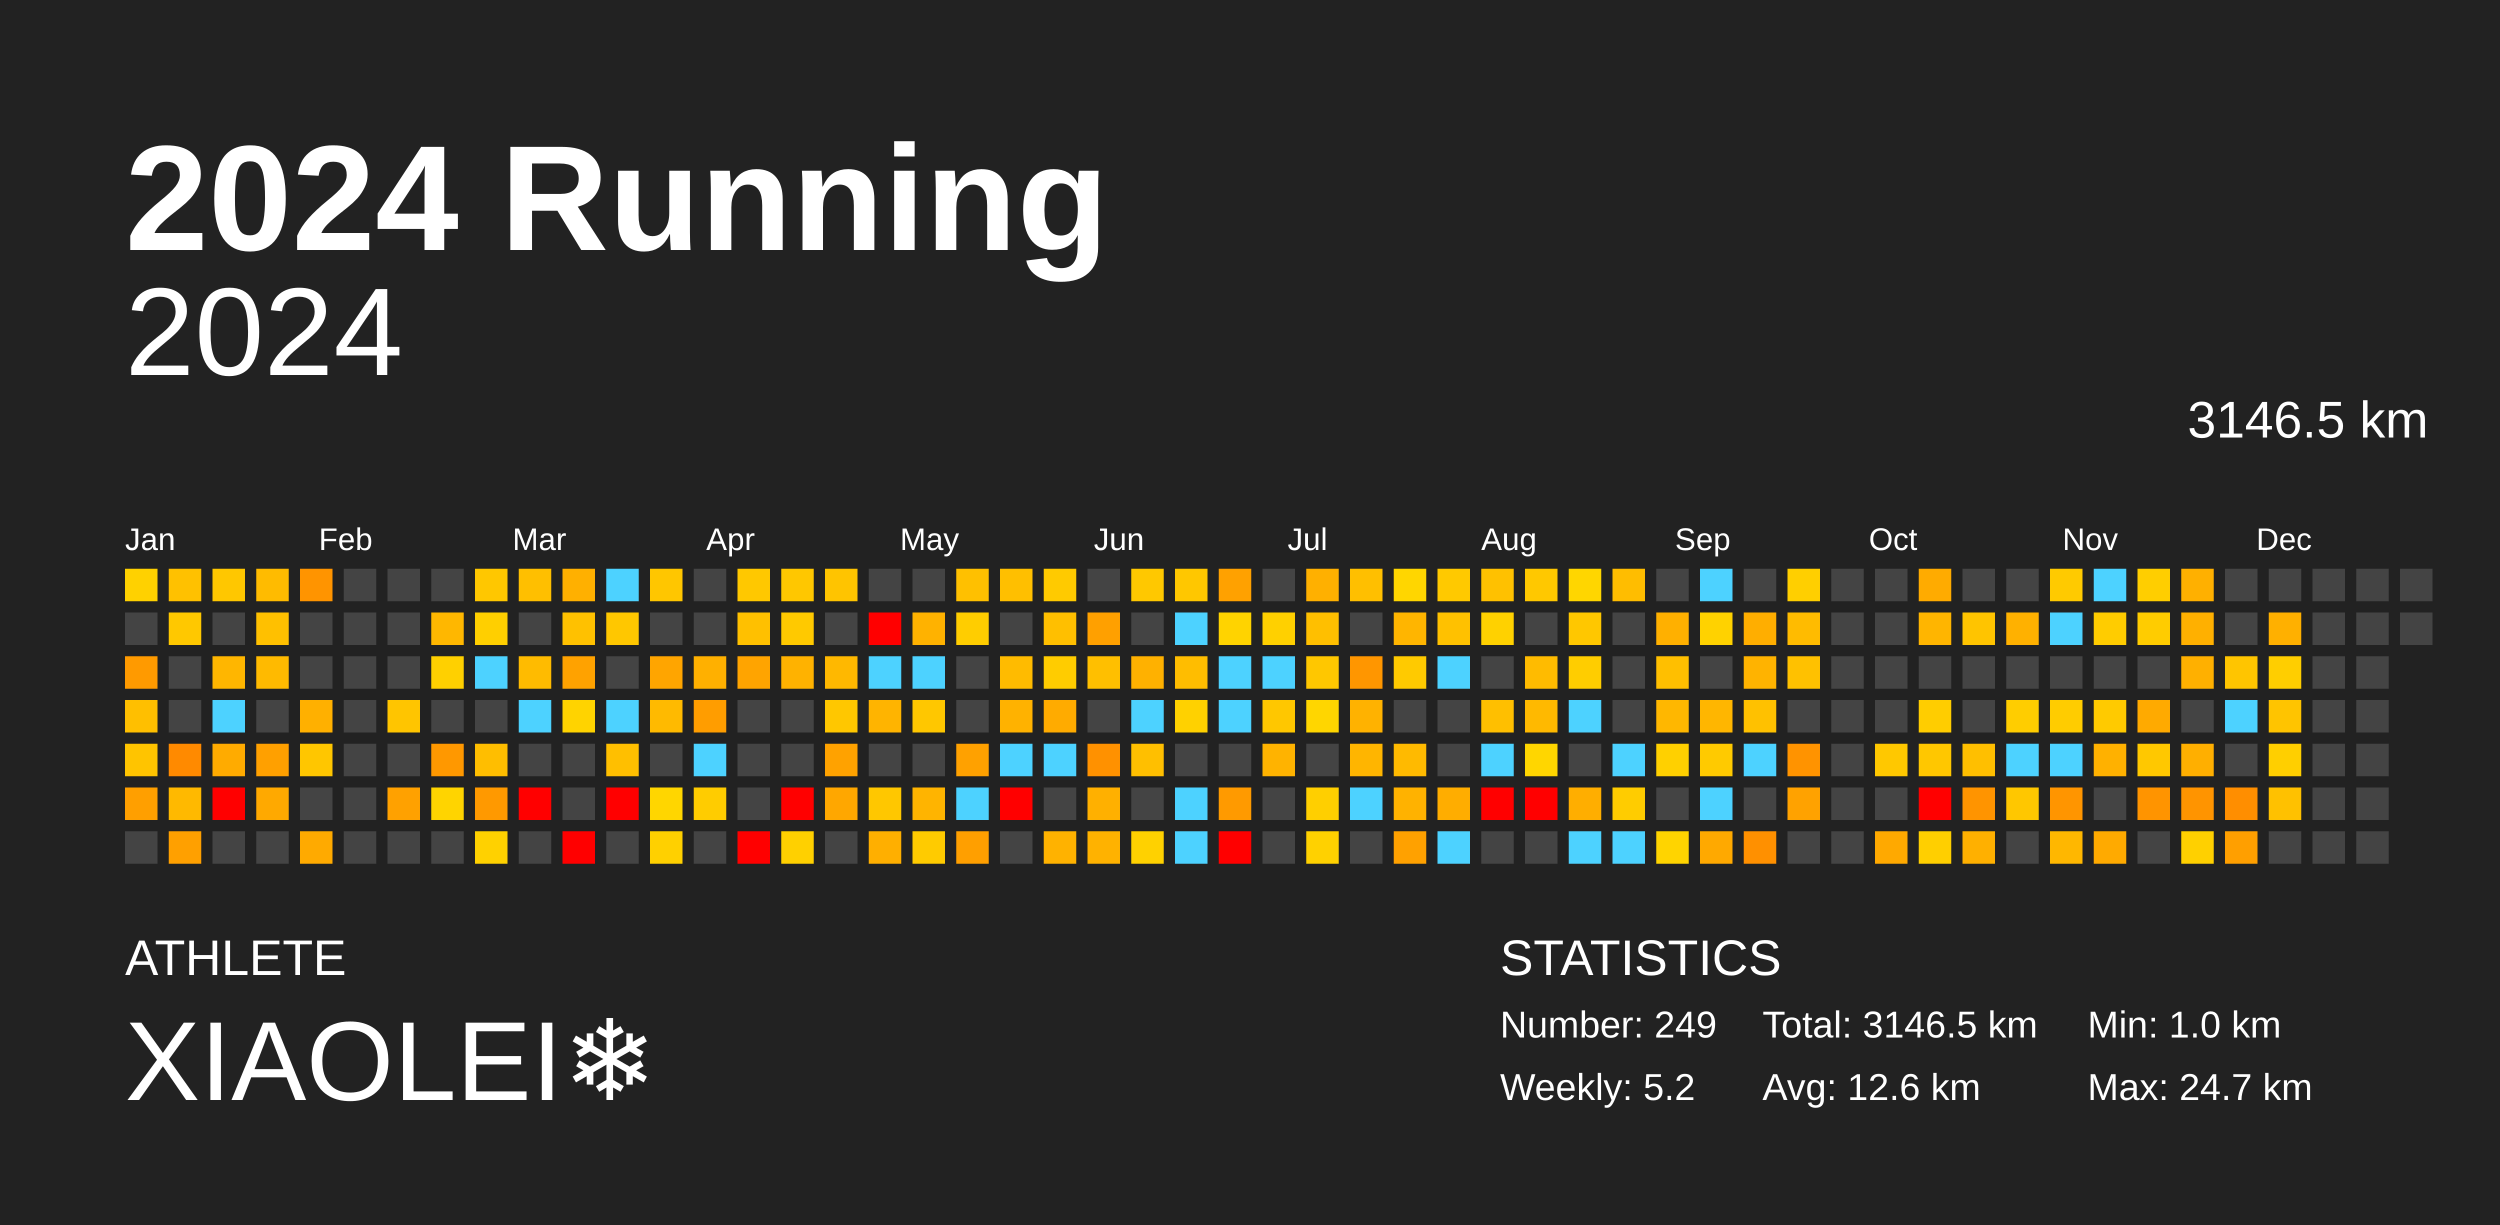
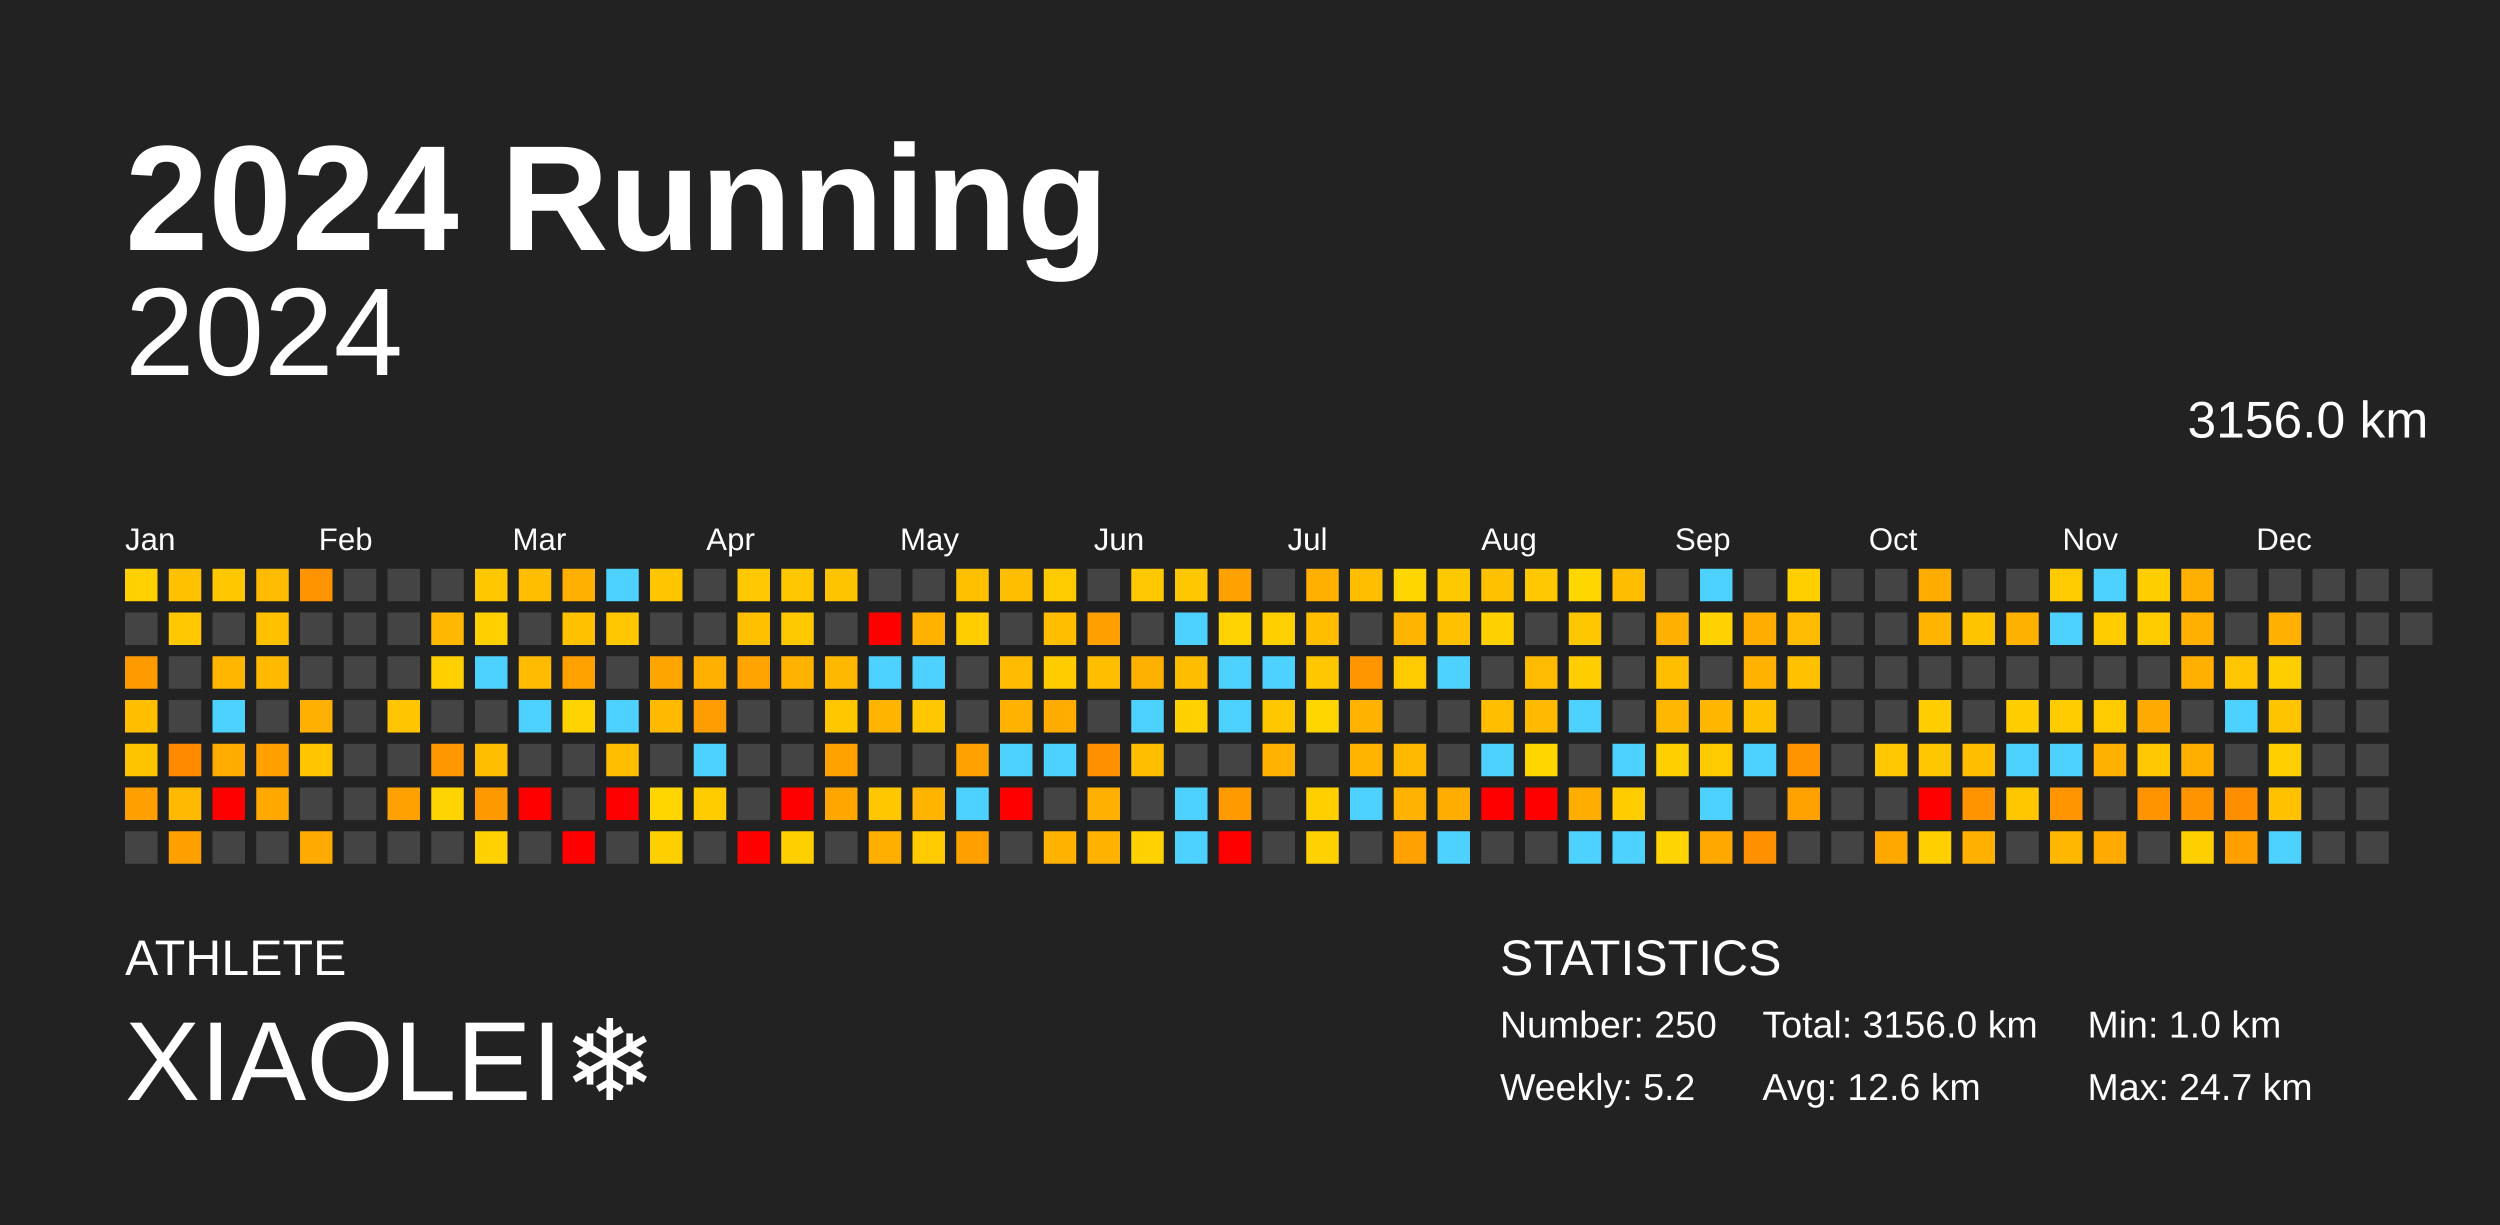
<svg xmlns="http://www.w3.org/2000/svg" baseProfile="full" height="98mm" version="1.1" viewBox="0,0,200,98" width="200mm">
  <defs />
  <rect fill="#222222" height="98" width="200" x="0" y="0" />
  <text fill="#FFFFFF" style="font-size:12px; font-family:Arial; font-weight:bold;" x="10" y="20">2024 Running</text>
  <text fill="#FFFFFF" style="font-size:4px; font-family:Arial" x="10" y="78">ATHLETE</text>
  <text fill="#FFFFFF" style="font-size:9px; font-family:Arial" x="10" y="88">XIAOLEI❄️</text>
  <text fill="#FFFFFF" style="font-size:4px; font-family:Arial" x="120" y="78">STATISTICS</text>
-   <text fill="#FFFFFF" style="font-size:3px; font-family:Arial" x="120" y="83">Number: 249</text>
+   <text fill="#FFFFFF" style="font-size:3px; font-family:Arial" x="120" y="83">Number: 250</text>
  <text fill="#FFFFFF" style="font-size:3px; font-family:Arial" x="120" y="88">Weekly: 5.2</text>
-   <text fill="#FFFFFF" style="font-size:3px; font-family:Arial" x="141" y="83">Total: 3146.5 km</text>
+   <text fill="#FFFFFF" style="font-size:3px; font-family:Arial" x="141" y="83">Total: 3156.0 km</text>
  <text fill="#FFFFFF" style="font-size:3px; font-family:Arial" x="141" y="88">Avg: 12.6 km</text>
  <text fill="#FFFFFF" style="font-size:3px; font-family:Arial" x="167" y="83">Min: 1.0 km</text>
  <text fill="#FFFFFF" style="font-size:3px; font-family:Arial" x="167" y="88">Max: 24.7 km</text>
  <text alignment-baseline="hanging" fill="#FFFFFF" style="font-size:10.0px; font-family:Arial;" x="10" y="30">2024</text>
-   <text alignment-baseline="hanging" fill="#FFFFFF" style="font-size:4.125px; font-family:Arial;" x="175" y="35">3146.5 km</text>
+   <text alignment-baseline="hanging" fill="#FFFFFF" style="font-size:4.125px; font-family:Arial;" x="175" y="35">3156.0 km</text>
  <text fill="#FFFFFF" style="font-size:2.5px; font-family:Arial" x="10.0" y="44">Jan</text>
  <text fill="#FFFFFF" style="font-size:2.5px; font-family:Arial" x="25.5" y="44">Feb</text>
  <text fill="#FFFFFF" style="font-size:2.5px; font-family:Arial" x="41.0" y="44">Mar</text>
  <text fill="#FFFFFF" style="font-size:2.5px; font-family:Arial" x="56.5" y="44">Apr</text>
  <text fill="#FFFFFF" style="font-size:2.5px; font-family:Arial" x="72.0" y="44">May</text>
  <text fill="#FFFFFF" style="font-size:2.5px; font-family:Arial" x="87.5" y="44">Jun</text>
  <text fill="#FFFFFF" style="font-size:2.5px; font-family:Arial" x="103.0" y="44">Jul</text>
  <text fill="#FFFFFF" style="font-size:2.5px; font-family:Arial" x="118.5" y="44">Aug</text>
  <text fill="#FFFFFF" style="font-size:2.5px; font-family:Arial" x="134.0" y="44">Sep</text>
  <text fill="#FFFFFF" style="font-size:2.5px; font-family:Arial" x="149.5" y="44">Oct</text>
  <text fill="#FFFFFF" style="font-size:2.5px; font-family:Arial" x="165.0" y="44">Nov</text>
  <text fill="#FFFFFF" style="font-size:2.5px; font-family:Arial" x="180.5" y="44">Dec</text>
  <rect fill="#ffd100" height="2.6" width="2.6" x="10.0" y="45.5" />
  <rect fill="#444444" height="2.6" width="2.6" x="10.0" y="49.0" />
  <rect fill="#ff9a00" height="2.6" width="2.6" x="10.0" y="52.5" />
  <rect fill="#ffbf00" height="2.6" width="2.6" x="10.0" y="56.0" />
  <rect fill="#ffc400" height="2.6" width="2.6" x="10.0" y="59.5" />
  <rect fill="#ff9f00" height="2.6" width="2.6" x="10.0" y="63.0" />
  <rect fill="#444444" height="2.6" width="2.6" x="10.0" y="66.5" />
  <rect fill="#ffc100" height="2.6" width="2.6" x="13.5" y="45.5" />
  <rect fill="#ffc800" height="2.6" width="2.6" x="13.5" y="49.0" />
  <rect fill="#444444" height="2.6" width="2.6" x="13.5" y="52.5" />
  <rect fill="#444444" height="2.6" width="2.6" x="13.5" y="56.0" />
  <rect fill="#ff8a00" height="2.6" width="2.6" x="13.5" y="59.5" />
  <rect fill="#ffb900" height="2.6" width="2.6" x="13.5" y="63.0" />
  <rect fill="#ffa000" height="2.6" width="2.6" x="13.5" y="66.5" />
  <rect fill="#ffc700" height="2.6" width="2.6" x="17.0" y="45.5" />
  <rect fill="#444444" height="2.6" width="2.6" x="17.0" y="49.0" />
  <rect fill="#ffb600" height="2.6" width="2.6" x="17.0" y="52.5" />
  <rect fill="#4dd2ff" height="2.6" width="2.6" x="17.0" y="56.0" />
  <rect fill="#ffab00" height="2.6" width="2.6" x="17.0" y="59.5" />
  <rect fill="red" height="2.6" width="2.6" x="17.0" y="63.0" />
  <rect fill="#444444" height="2.6" width="2.6" x="17.0" y="66.5" />
  <rect fill="#ffbb00" height="2.6" width="2.6" x="20.5" y="45.5" />
  <rect fill="#ffc000" height="2.6" width="2.6" x="20.5" y="49.0" />
  <rect fill="#ffba00" height="2.6" width="2.6" x="20.5" y="52.5" />
  <rect fill="#444444" height="2.6" width="2.6" x="20.5" y="56.0" />
  <rect fill="#ffa000" height="2.6" width="2.6" x="20.5" y="59.5" />
  <rect fill="#ffa900" height="2.6" width="2.6" x="20.5" y="63.0" />
  <rect fill="#444444" height="2.6" width="2.6" x="20.5" y="66.5" />
  <rect fill="#ff9400" height="2.6" width="2.6" x="24.0" y="45.5" />
  <rect fill="#444444" height="2.6" width="2.6" x="24.0" y="49.0" />
  <rect fill="#444444" height="2.6" width="2.6" x="24.0" y="52.5" />
  <rect fill="#ffb000" height="2.6" width="2.6" x="24.0" y="56.0" />
  <rect fill="#ffc600" height="2.6" width="2.6" x="24.0" y="59.5" />
  <rect fill="#444444" height="2.6" width="2.6" x="24.0" y="63.0" />
  <rect fill="#ffaa00" height="2.6" width="2.6" x="24.0" y="66.5" />
  <rect fill="#444444" height="2.6" width="2.6" x="27.5" y="45.5" />
  <rect fill="#444444" height="2.6" width="2.6" x="27.5" y="49.0" />
  <rect fill="#444444" height="2.6" width="2.6" x="27.5" y="52.5" />
  <rect fill="#444444" height="2.6" width="2.6" x="27.5" y="56.0" />
  <rect fill="#444444" height="2.6" width="2.6" x="27.5" y="59.5" />
  <rect fill="#444444" height="2.6" width="2.6" x="27.5" y="63.0" />
  <rect fill="#444444" height="2.6" width="2.6" x="27.5" y="66.5" />
  <rect fill="#444444" height="2.6" width="2.6" x="31.0" y="45.5" />
  <rect fill="#444444" height="2.6" width="2.6" x="31.0" y="49.0" />
  <rect fill="#444444" height="2.6" width="2.6" x="31.0" y="52.5" />
  <rect fill="#ffc500" height="2.6" width="2.6" x="31.0" y="56.0" />
  <rect fill="#444444" height="2.6" width="2.6" x="31.0" y="59.5" />
  <rect fill="#ffa100" height="2.6" width="2.6" x="31.0" y="63.0" />
  <rect fill="#444444" height="2.6" width="2.6" x="31.0" y="66.5" />
  <rect fill="#444444" height="2.6" width="2.6" x="34.5" y="45.5" />
  <rect fill="#ffb700" height="2.6" width="2.6" x="34.5" y="49.0" />
  <rect fill="#ffd000" height="2.6" width="2.6" x="34.5" y="52.5" />
  <rect fill="#444444" height="2.6" width="2.6" x="34.5" y="56.0" />
  <rect fill="#ff9800" height="2.6" width="2.6" x="34.5" y="59.5" />
  <rect fill="#ffd400" height="2.6" width="2.6" x="34.5" y="63.0" />
  <rect fill="#444444" height="2.6" width="2.6" x="34.5" y="66.5" />
  <rect fill="#ffc700" height="2.6" width="2.6" x="38.0" y="45.5" />
  <rect fill="#ffcf00" height="2.6" width="2.6" x="38.0" y="49.0" />
  <rect fill="#4dd2ff" height="2.6" width="2.6" x="38.0" y="52.5" />
  <rect fill="#444444" height="2.6" width="2.6" x="38.0" y="56.0" />
  <rect fill="#ffbe00" height="2.6" width="2.6" x="38.0" y="59.5" />
  <rect fill="#ff9900" height="2.6" width="2.6" x="38.0" y="63.0" />
  <rect fill="#ffd100" height="2.6" width="2.6" x="38.0" y="66.5" />
  <rect fill="#ffbf00" height="2.6" width="2.6" x="41.5" y="45.5" />
  <rect fill="#444444" height="2.6" width="2.6" x="41.5" y="49.0" />
  <rect fill="#ffbb00" height="2.6" width="2.6" x="41.5" y="52.5" />
  <rect fill="#4dd2ff" height="2.6" width="2.6" x="41.5" y="56.0" />
  <rect fill="#444444" height="2.6" width="2.6" x="41.5" y="59.5" />
  <rect fill="red" height="2.6" width="2.6" x="41.5" y="63.0" />
  <rect fill="#444444" height="2.6" width="2.6" x="41.5" y="66.5" />
  <rect fill="#ffb000" height="2.6" width="2.6" x="45.0" y="45.5" />
  <rect fill="#ffc100" height="2.6" width="2.6" x="45.0" y="49.0" />
  <rect fill="#ffa200" height="2.6" width="2.6" x="45.0" y="52.5" />
  <rect fill="#ffd300" height="2.6" width="2.6" x="45.0" y="56.0" />
  <rect fill="#444444" height="2.6" width="2.6" x="45.0" y="59.5" />
  <rect fill="#444444" height="2.6" width="2.6" x="45.0" y="63.0" />
  <rect fill="red" height="2.6" width="2.6" x="45.0" y="66.5" />
  <rect fill="#4dd2ff" height="2.6" width="2.6" x="48.5" y="45.5" />
  <rect fill="#ffc700" height="2.6" width="2.6" x="48.5" y="49.0" />
  <rect fill="#444444" height="2.6" width="2.6" x="48.5" y="52.5" />
  <rect fill="#4dd2ff" height="2.6" width="2.6" x="48.5" y="56.0" />
  <rect fill="#ffbf00" height="2.6" width="2.6" x="48.5" y="59.5" />
  <rect fill="red" height="2.6" width="2.6" x="48.5" y="63.0" />
  <rect fill="#444444" height="2.6" width="2.6" x="48.5" y="66.5" />
  <rect fill="#ffc600" height="2.6" width="2.6" x="52.0" y="45.5" />
  <rect fill="#444444" height="2.6" width="2.6" x="52.0" y="49.0" />
  <rect fill="#ffa500" height="2.6" width="2.6" x="52.0" y="52.5" />
  <rect fill="#ffba00" height="2.6" width="2.6" x="52.0" y="56.0" />
  <rect fill="#444444" height="2.6" width="2.6" x="52.0" y="59.5" />
  <rect fill="#ffd600" height="2.6" width="2.6" x="52.0" y="63.0" />
  <rect fill="#ffd000" height="2.6" width="2.6" x="52.0" y="66.5" />
  <rect fill="#444444" height="2.6" width="2.6" x="55.5" y="45.5" />
  <rect fill="#444444" height="2.6" width="2.6" x="55.5" y="49.0" />
  <rect fill="#ffb000" height="2.6" width="2.6" x="55.5" y="52.5" />
  <rect fill="#ff9d00" height="2.6" width="2.6" x="55.5" y="56.0" />
  <rect fill="#4dd2ff" height="2.6" width="2.6" x="55.5" y="59.5" />
  <rect fill="#ffcc00" height="2.6" width="2.6" x="55.5" y="63.0" />
  <rect fill="#444444" height="2.6" width="2.6" x="55.5" y="66.5" />
  <rect fill="#ffc800" height="2.6" width="2.6" x="59.0" y="45.5" />
  <rect fill="#ffc000" height="2.6" width="2.6" x="59.0" y="49.0" />
  <rect fill="#ffa400" height="2.6" width="2.6" x="59.0" y="52.5" />
  <rect fill="#444444" height="2.6" width="2.6" x="59.0" y="56.0" />
  <rect fill="#444444" height="2.6" width="2.6" x="59.0" y="59.5" />
  <rect fill="#444444" height="2.6" width="2.6" x="59.0" y="63.0" />
  <rect fill="red" height="2.6" width="2.6" x="59.0" y="66.5" />
  <rect fill="#ffc700" height="2.6" width="2.6" x="62.5" y="45.5" />
  <rect fill="#ffc900" height="2.6" width="2.6" x="62.5" y="49.0" />
  <rect fill="#ffb200" height="2.6" width="2.6" x="62.5" y="52.5" />
  <rect fill="#444444" height="2.6" width="2.6" x="62.5" y="56.0" />
  <rect fill="#444444" height="2.6" width="2.6" x="62.5" y="59.5" />
  <rect fill="red" height="2.6" width="2.6" x="62.5" y="63.0" />
  <rect fill="#ffd000" height="2.6" width="2.6" x="62.5" y="66.5" />
  <rect fill="#ffc400" height="2.6" width="2.6" x="66.0" y="45.5" />
  <rect fill="#444444" height="2.6" width="2.6" x="66.0" y="49.0" />
  <rect fill="#ffb800" height="2.6" width="2.6" x="66.0" y="52.5" />
  <rect fill="#ffc700" height="2.6" width="2.6" x="66.0" y="56.0" />
  <rect fill="#ffa200" height="2.6" width="2.6" x="66.0" y="59.5" />
  <rect fill="#ffa700" height="2.6" width="2.6" x="66.0" y="63.0" />
  <rect fill="#444444" height="2.6" width="2.6" x="66.0" y="66.5" />
  <rect fill="#444444" height="2.6" width="2.6" x="69.5" y="45.5" />
  <rect fill="red" height="2.6" width="2.6" x="69.5" y="49.0" />
  <rect fill="#4dd2ff" height="2.6" width="2.6" x="69.5" y="52.5" />
  <rect fill="#ffb400" height="2.6" width="2.6" x="69.5" y="56.0" />
  <rect fill="#444444" height="2.6" width="2.6" x="69.5" y="59.5" />
  <rect fill="#ffc700" height="2.6" width="2.6" x="69.5" y="63.0" />
  <rect fill="#ffaf00" height="2.6" width="2.6" x="69.5" y="66.5" />
  <rect fill="#444444" height="2.6" width="2.6" x="73.0" y="45.5" />
  <rect fill="#ffb200" height="2.6" width="2.6" x="73.0" y="49.0" />
  <rect fill="#4dd2ff" height="2.6" width="2.6" x="73.0" y="52.5" />
  <rect fill="#ffc700" height="2.6" width="2.6" x="73.0" y="56.0" />
  <rect fill="#444444" height="2.6" width="2.6" x="73.0" y="59.5" />
  <rect fill="#ffb400" height="2.6" width="2.6" x="73.0" y="63.0" />
  <rect fill="#ffcb00" height="2.6" width="2.6" x="73.0" y="66.5" />
  <rect fill="#ffc000" height="2.6" width="2.6" x="76.5" y="45.5" />
  <rect fill="#ffcd00" height="2.6" width="2.6" x="76.5" y="49.0" />
  <rect fill="#444444" height="2.6" width="2.6" x="76.5" y="52.5" />
  <rect fill="#444444" height="2.6" width="2.6" x="76.5" y="56.0" />
  <rect fill="#ffa100" height="2.6" width="2.6" x="76.5" y="59.5" />
  <rect fill="#4dd2ff" height="2.6" width="2.6" x="76.5" y="63.0" />
  <rect fill="#ff9f00" height="2.6" width="2.6" x="76.5" y="66.5" />
  <rect fill="#ffbf00" height="2.6" width="2.6" x="80.0" y="45.5" />
  <rect fill="#444444" height="2.6" width="2.6" x="80.0" y="49.0" />
  <rect fill="#ffbb00" height="2.6" width="2.6" x="80.0" y="52.5" />
  <rect fill="#ffb200" height="2.6" width="2.6" x="80.0" y="56.0" />
  <rect fill="#4dd2ff" height="2.6" width="2.6" x="80.0" y="59.5" />
  <rect fill="red" height="2.6" width="2.6" x="80.0" y="63.0" />
  <rect fill="#444444" height="2.6" width="2.6" x="80.0" y="66.5" />
  <rect fill="#ffca00" height="2.6" width="2.6" x="83.5" y="45.5" />
  <rect fill="#ffbf00" height="2.6" width="2.6" x="83.5" y="49.0" />
  <rect fill="#ffcc00" height="2.6" width="2.6" x="83.5" y="52.5" />
  <rect fill="#ffab00" height="2.6" width="2.6" x="83.5" y="56.0" />
  <rect fill="#4dd2ff" height="2.6" width="2.6" x="83.5" y="59.5" />
  <rect fill="#444444" height="2.6" width="2.6" x="83.5" y="63.0" />
  <rect fill="#ffb200" height="2.6" width="2.6" x="83.5" y="66.5" />
  <rect fill="#444444" height="2.6" width="2.6" x="87.0" y="45.5" />
  <rect fill="#ffa000" height="2.6" width="2.6" x="87.0" y="49.0" />
  <rect fill="#ffbf00" height="2.6" width="2.6" x="87.0" y="52.5" />
  <rect fill="#444444" height="2.6" width="2.6" x="87.0" y="56.0" />
  <rect fill="#ff9100" height="2.6" width="2.6" x="87.0" y="59.5" />
  <rect fill="#ffb000" height="2.6" width="2.6" x="87.0" y="63.0" />
  <rect fill="#ffb200" height="2.6" width="2.6" x="87.0" y="66.5" />
  <rect fill="#ffc800" height="2.6" width="2.6" x="90.5" y="45.5" />
  <rect fill="#444444" height="2.6" width="2.6" x="90.5" y="49.0" />
  <rect fill="#ffb100" height="2.6" width="2.6" x="90.5" y="52.5" />
  <rect fill="#4dd2ff" height="2.6" width="2.6" x="90.5" y="56.0" />
  <rect fill="#ffbf00" height="2.6" width="2.6" x="90.5" y="59.5" />
  <rect fill="#444444" height="2.6" width="2.6" x="90.5" y="63.0" />
  <rect fill="#ffd100" height="2.6" width="2.6" x="90.5" y="66.5" />
  <rect fill="#ffc700" height="2.6" width="2.6" x="94.0" y="45.5" />
  <rect fill="#4dd2ff" height="2.6" width="2.6" x="94.0" y="49.0" />
  <rect fill="#ffbd00" height="2.6" width="2.6" x="94.0" y="52.5" />
  <rect fill="#ffd100" height="2.6" width="2.6" x="94.0" y="56.0" />
  <rect fill="#444444" height="2.6" width="2.6" x="94.0" y="59.5" />
  <rect fill="#4dd2ff" height="2.6" width="2.6" x="94.0" y="63.0" />
  <rect fill="#4dd2ff" height="2.6" width="2.6" x="94.0" y="66.5" />
  <rect fill="#ffa100" height="2.6" width="2.6" x="97.5" y="45.5" />
  <rect fill="#ffd300" height="2.6" width="2.6" x="97.5" y="49.0" />
  <rect fill="#4dd2ff" height="2.6" width="2.6" x="97.5" y="52.5" />
  <rect fill="#4dd2ff" height="2.6" width="2.6" x="97.5" y="56.0" />
  <rect fill="#444444" height="2.6" width="2.6" x="97.5" y="59.5" />
  <rect fill="#ff9a00" height="2.6" width="2.6" x="97.5" y="63.0" />
  <rect fill="red" height="2.6" width="2.6" x="97.5" y="66.5" />
  <rect fill="#444444" height="2.6" width="2.6" x="101.0" y="45.5" />
  <rect fill="#ffd000" height="2.6" width="2.6" x="101.0" y="49.0" />
  <rect fill="#4dd2ff" height="2.6" width="2.6" x="101.0" y="52.5" />
  <rect fill="#ffc700" height="2.6" width="2.6" x="101.0" y="56.0" />
  <rect fill="#ffb300" height="2.6" width="2.6" x="101.0" y="59.5" />
  <rect fill="#444444" height="2.6" width="2.6" x="101.0" y="63.0" />
  <rect fill="#444444" height="2.6" width="2.6" x="101.0" y="66.5" />
  <rect fill="#ffb000" height="2.6" width="2.6" x="104.5" y="45.5" />
  <rect fill="#ffbf00" height="2.6" width="2.6" x="104.5" y="49.0" />
  <rect fill="#ffc700" height="2.6" width="2.6" x="104.5" y="52.5" />
  <rect fill="#ffd600" height="2.6" width="2.6" x="104.5" y="56.0" />
  <rect fill="#444444" height="2.6" width="2.6" x="104.5" y="59.5" />
  <rect fill="#ffcf00" height="2.6" width="2.6" x="104.5" y="63.0" />
  <rect fill="#ffd100" height="2.6" width="2.6" x="104.5" y="66.5" />
  <rect fill="#ffbf00" height="2.6" width="2.6" x="108.0" y="45.5" />
  <rect fill="#444444" height="2.6" width="2.6" x="108.0" y="49.0" />
  <rect fill="#ff9600" height="2.6" width="2.6" x="108.0" y="52.5" />
  <rect fill="#ffb200" height="2.6" width="2.6" x="108.0" y="56.0" />
  <rect fill="#ffb500" height="2.6" width="2.6" x="108.0" y="59.5" />
  <rect fill="#4dd2ff" height="2.6" width="2.6" x="108.0" y="63.0" />
  <rect fill="#444444" height="2.6" width="2.6" x="108.0" y="66.5" />
  <rect fill="#ffd600" height="2.6" width="2.6" x="111.5" y="45.5" />
  <rect fill="#ffb500" height="2.6" width="2.6" x="111.5" y="49.0" />
  <rect fill="#ffca00" height="2.6" width="2.6" x="111.5" y="52.5" />
  <rect fill="#444444" height="2.6" width="2.6" x="111.5" y="56.0" />
  <rect fill="#ffba00" height="2.6" width="2.6" x="111.5" y="59.5" />
  <rect fill="#ffb200" height="2.6" width="2.6" x="111.5" y="63.0" />
  <rect fill="#ffa100" height="2.6" width="2.6" x="111.5" y="66.5" />
  <rect fill="#ffc900" height="2.6" width="2.6" x="115.0" y="45.5" />
  <rect fill="#ffc100" height="2.6" width="2.6" x="115.0" y="49.0" />
  <rect fill="#4dd2ff" height="2.6" width="2.6" x="115.0" y="52.5" />
  <rect fill="#444444" height="2.6" width="2.6" x="115.0" y="56.0" />
  <rect fill="#444444" height="2.6" width="2.6" x="115.0" y="59.5" />
  <rect fill="#ffad00" height="2.6" width="2.6" x="115.0" y="63.0" />
  <rect fill="#4dd2ff" height="2.6" width="2.6" x="115.0" y="66.5" />
  <rect fill="#ffc100" height="2.6" width="2.6" x="118.5" y="45.5" />
  <rect fill="#ffd100" height="2.6" width="2.6" x="118.5" y="49.0" />
  <rect fill="#444444" height="2.6" width="2.6" x="118.5" y="52.5" />
  <rect fill="#ffbf00" height="2.6" width="2.6" x="118.5" y="56.0" />
  <rect fill="#4dd2ff" height="2.6" width="2.6" x="118.5" y="59.5" />
  <rect fill="red" height="2.6" width="2.6" x="118.5" y="63.0" />
  <rect fill="#444444" height="2.6" width="2.6" x="118.5" y="66.5" />
  <rect fill="#ffc800" height="2.6" width="2.6" x="122.0" y="45.5" />
  <rect fill="#444444" height="2.6" width="2.6" x="122.0" y="49.0" />
  <rect fill="#ffbb00" height="2.6" width="2.6" x="122.0" y="52.5" />
  <rect fill="#ffb900" height="2.6" width="2.6" x="122.0" y="56.0" />
  <rect fill="#ffd600" height="2.6" width="2.6" x="122.0" y="59.5" />
  <rect fill="red" height="2.6" width="2.6" x="122.0" y="63.0" />
  <rect fill="#444444" height="2.6" width="2.6" x="122.0" y="66.5" />
  <rect fill="#ffd600" height="2.6" width="2.6" x="125.5" y="45.5" />
  <rect fill="#ffc700" height="2.6" width="2.6" x="125.5" y="49.0" />
  <rect fill="#ffcd00" height="2.6" width="2.6" x="125.5" y="52.5" />
  <rect fill="#4dd2ff" height="2.6" width="2.6" x="125.5" y="56.0" />
  <rect fill="#444444" height="2.6" width="2.6" x="125.5" y="59.5" />
  <rect fill="#ffae00" height="2.6" width="2.6" x="125.5" y="63.0" />
  <rect fill="#4dd2ff" height="2.6" width="2.6" x="125.5" y="66.5" />
  <rect fill="#ffbd00" height="2.6" width="2.6" x="129.0" y="45.5" />
  <rect fill="#444444" height="2.6" width="2.6" x="129.0" y="49.0" />
  <rect fill="#444444" height="2.6" width="2.6" x="129.0" y="52.5" />
  <rect fill="#444444" height="2.6" width="2.6" x="129.0" y="56.0" />
  <rect fill="#4dd2ff" height="2.6" width="2.6" x="129.0" y="59.5" />
  <rect fill="#ffcc00" height="2.6" width="2.6" x="129.0" y="63.0" />
  <rect fill="#4dd2ff" height="2.6" width="2.6" x="129.0" y="66.5" />
  <rect fill="#444444" height="2.6" width="2.6" x="132.5" y="45.5" />
  <rect fill="#ffb000" height="2.6" width="2.6" x="132.5" y="49.0" />
  <rect fill="#ffbf00" height="2.6" width="2.6" x="132.5" y="52.5" />
  <rect fill="#ffb700" height="2.6" width="2.6" x="132.5" y="56.0" />
  <rect fill="#ffd000" height="2.6" width="2.6" x="132.5" y="59.5" />
  <rect fill="#444444" height="2.6" width="2.6" x="132.5" y="63.0" />
  <rect fill="#ffd400" height="2.6" width="2.6" x="132.5" y="66.5" />
  <rect fill="#4dd2ff" height="2.6" width="2.6" x="136.0" y="45.5" />
  <rect fill="#ffd200" height="2.6" width="2.6" x="136.0" y="49.0" />
  <rect fill="#444444" height="2.6" width="2.6" x="136.0" y="52.5" />
  <rect fill="#ffb600" height="2.6" width="2.6" x="136.0" y="56.0" />
  <rect fill="#ffca00" height="2.6" width="2.6" x="136.0" y="59.5" />
  <rect fill="#4dd2ff" height="2.6" width="2.6" x="136.0" y="63.0" />
  <rect fill="#ffa900" height="2.6" width="2.6" x="136.0" y="66.5" />
  <rect fill="#444444" height="2.6" width="2.6" x="139.5" y="45.5" />
  <rect fill="#ffae00" height="2.6" width="2.6" x="139.5" y="49.0" />
  <rect fill="#ffb300" height="2.6" width="2.6" x="139.5" y="52.5" />
  <rect fill="#ffc100" height="2.6" width="2.6" x="139.5" y="56.0" />
  <rect fill="#4dd2ff" height="2.6" width="2.6" x="139.5" y="59.5" />
  <rect fill="#444444" height="2.6" width="2.6" x="139.5" y="63.0" />
  <rect fill="#ff9000" height="2.6" width="2.6" x="139.5" y="66.5" />
  <rect fill="#ffcf00" height="2.6" width="2.6" x="143.0" y="45.5" />
  <rect fill="#ffbb00" height="2.6" width="2.6" x="143.0" y="49.0" />
  <rect fill="#ffc100" height="2.6" width="2.6" x="143.0" y="52.5" />
  <rect fill="#444444" height="2.6" width="2.6" x="143.0" y="56.0" />
  <rect fill="#ff9300" height="2.6" width="2.6" x="143.0" y="59.5" />
  <rect fill="#ffa200" height="2.6" width="2.6" x="143.0" y="63.0" />
  <rect fill="#444444" height="2.6" width="2.6" x="143.0" y="66.5" />
  <rect fill="#444444" height="2.6" width="2.6" x="146.5" y="45.5" />
  <rect fill="#444444" height="2.6" width="2.6" x="146.5" y="49.0" />
  <rect fill="#444444" height="2.6" width="2.6" x="146.5" y="52.5" />
  <rect fill="#444444" height="2.6" width="2.6" x="146.5" y="56.0" />
  <rect fill="#444444" height="2.6" width="2.6" x="146.5" y="59.5" />
  <rect fill="#444444" height="2.6" width="2.6" x="146.5" y="63.0" />
  <rect fill="#444444" height="2.6" width="2.6" x="146.5" y="66.5" />
  <rect fill="#444444" height="2.6" width="2.6" x="150.0" y="45.5" />
  <rect fill="#444444" height="2.6" width="2.6" x="150.0" y="49.0" />
  <rect fill="#444444" height="2.6" width="2.6" x="150.0" y="52.5" />
  <rect fill="#444444" height="2.6" width="2.6" x="150.0" y="56.0" />
  <rect fill="#ffc800" height="2.6" width="2.6" x="150.0" y="59.5" />
  <rect fill="#444444" height="2.6" width="2.6" x="150.0" y="63.0" />
  <rect fill="#ffa900" height="2.6" width="2.6" x="150.0" y="66.5" />
  <rect fill="#ffab00" height="2.6" width="2.6" x="153.5" y="45.5" />
  <rect fill="#ffb500" height="2.6" width="2.6" x="153.5" y="49.0" />
  <rect fill="#444444" height="2.6" width="2.6" x="153.5" y="52.5" />
  <rect fill="#ffcd00" height="2.6" width="2.6" x="153.5" y="56.0" />
  <rect fill="#ffc700" height="2.6" width="2.6" x="153.5" y="59.5" />
  <rect fill="red" height="2.6" width="2.6" x="153.5" y="63.0" />
  <rect fill="#ffcf00" height="2.6" width="2.6" x="153.5" y="66.5" />
  <rect fill="#444444" height="2.6" width="2.6" x="157.0" y="45.5" />
  <rect fill="#ffc400" height="2.6" width="2.6" x="157.0" y="49.0" />
  <rect fill="#444444" height="2.6" width="2.6" x="157.0" y="52.5" />
  <rect fill="#444444" height="2.6" width="2.6" x="157.0" y="56.0" />
  <rect fill="#ffbf00" height="2.6" width="2.6" x="157.0" y="59.5" />
  <rect fill="#ff9400" height="2.6" width="2.6" x="157.0" y="63.0" />
  <rect fill="#ffb000" height="2.6" width="2.6" x="157.0" y="66.5" />
  <rect fill="#444444" height="2.6" width="2.6" x="160.5" y="45.5" />
  <rect fill="#ffb100" height="2.6" width="2.6" x="160.5" y="49.0" />
  <rect fill="#444444" height="2.6" width="2.6" x="160.5" y="52.5" />
  <rect fill="#ffcd00" height="2.6" width="2.6" x="160.5" y="56.0" />
  <rect fill="#4dd2ff" height="2.6" width="2.6" x="160.5" y="59.5" />
  <rect fill="#ffc700" height="2.6" width="2.6" x="160.5" y="63.0" />
  <rect fill="#444444" height="2.6" width="2.6" x="160.5" y="66.5" />
  <rect fill="#ffca00" height="2.6" width="2.6" x="164.0" y="45.5" />
  <rect fill="#4dd2ff" height="2.6" width="2.6" x="164.0" y="49.0" />
  <rect fill="#444444" height="2.6" width="2.6" x="164.0" y="52.5" />
  <rect fill="#ffcc00" height="2.6" width="2.6" x="164.0" y="56.0" />
  <rect fill="#4dd2ff" height="2.6" width="2.6" x="164.0" y="59.5" />
  <rect fill="#ff9500" height="2.6" width="2.6" x="164.0" y="63.0" />
  <rect fill="#ffb700" height="2.6" width="2.6" x="164.0" y="66.5" />
  <rect fill="#4dd2ff" height="2.6" width="2.6" x="167.5" y="45.5" />
  <rect fill="#ffcc00" height="2.6" width="2.6" x="167.5" y="49.0" />
  <rect fill="#444444" height="2.6" width="2.6" x="167.5" y="52.5" />
  <rect fill="#ffca00" height="2.6" width="2.6" x="167.5" y="56.0" />
  <rect fill="#ffb100" height="2.6" width="2.6" x="167.5" y="59.5" />
  <rect fill="#444444" height="2.6" width="2.6" x="167.5" y="63.0" />
  <rect fill="#ffaa00" height="2.6" width="2.6" x="167.5" y="66.5" />
  <rect fill="#ffce00" height="2.6" width="2.6" x="171.0" y="45.5" />
  <rect fill="#ffcc00" height="2.6" width="2.6" x="171.0" y="49.0" />
  <rect fill="#444444" height="2.6" width="2.6" x="171.0" y="52.5" />
  <rect fill="#ffaa00" height="2.6" width="2.6" x="171.0" y="56.0" />
  <rect fill="#ffc800" height="2.6" width="2.6" x="171.0" y="59.5" />
  <rect fill="#ff9400" height="2.6" width="2.6" x="171.0" y="63.0" />
  <rect fill="#444444" height="2.6" width="2.6" x="171.0" y="66.5" />
  <rect fill="#ffb000" height="2.6" width="2.6" x="174.5" y="45.5" />
  <rect fill="#ffb000" height="2.6" width="2.6" x="174.5" y="49.0" />
  <rect fill="#ffb000" height="2.6" width="2.6" x="174.5" y="52.5" />
  <rect fill="#444444" height="2.6" width="2.6" x="174.5" y="56.0" />
  <rect fill="#ffaf00" height="2.6" width="2.6" x="174.5" y="59.5" />
  <rect fill="#ff9400" height="2.6" width="2.6" x="174.5" y="63.0" />
  <rect fill="#ffd000" height="2.6" width="2.6" x="174.5" y="66.5" />
  <rect fill="#444444" height="2.6" width="2.6" x="178.0" y="45.5" />
  <rect fill="#444444" height="2.6" width="2.6" x="178.0" y="49.0" />
  <rect fill="#ffc500" height="2.6" width="2.6" x="178.0" y="52.5" />
  <rect fill="#4dd2ff" height="2.6" width="2.6" x="178.0" y="56.0" />
  <rect fill="#444444" height="2.6" width="2.6" x="178.0" y="59.5" />
  <rect fill="#ff8e00" height="2.6" width="2.6" x="178.0" y="63.0" />
  <rect fill="#ff9f00" height="2.6" width="2.6" x="178.0" y="66.5" />
  <rect fill="#444444" height="2.6" width="2.6" x="181.5" y="45.5" />
  <rect fill="#ffb000" height="2.6" width="2.6" x="181.5" y="49.0" />
  <rect fill="#ffce00" height="2.6" width="2.6" x="181.5" y="52.5" />
  <rect fill="#ffc400" height="2.6" width="2.6" x="181.5" y="56.0" />
  <rect fill="#ffcf00" height="2.6" width="2.6" x="181.5" y="59.5" />
  <rect fill="#ffc100" height="2.6" width="2.6" x="181.5" y="63.0" />
-   <rect fill="#444444" height="2.6" width="2.6" x="181.5" y="66.5" />
+   <rect fill="#4dd2ff" height="2.6" width="2.6" x="181.5" y="66.5" />
  <rect fill="#444444" height="2.6" width="2.6" x="185.0" y="45.5" />
  <rect fill="#444444" height="2.6" width="2.6" x="185.0" y="49.0" />
  <rect fill="#444444" height="2.6" width="2.6" x="185.0" y="52.5" />
  <rect fill="#444444" height="2.6" width="2.6" x="185.0" y="56.0" />
  <rect fill="#444444" height="2.6" width="2.6" x="185.0" y="59.5" />
  <rect fill="#444444" height="2.6" width="2.6" x="185.0" y="63.0" />
  <rect fill="#444444" height="2.6" width="2.6" x="185.0" y="66.5" />
  <rect fill="#444444" height="2.6" width="2.6" x="188.5" y="45.5" />
  <rect fill="#444444" height="2.6" width="2.6" x="188.5" y="49.0" />
  <rect fill="#444444" height="2.6" width="2.6" x="188.5" y="52.5" />
  <rect fill="#444444" height="2.6" width="2.6" x="188.5" y="56.0" />
  <rect fill="#444444" height="2.6" width="2.6" x="188.5" y="59.5" />
  <rect fill="#444444" height="2.6" width="2.6" x="188.5" y="63.0" />
  <rect fill="#444444" height="2.6" width="2.6" x="188.5" y="66.5" />
  <rect fill="#444444" height="2.6" width="2.6" x="192.0" y="45.5" />
  <rect fill="#444444" height="2.6" width="2.6" x="192.0" y="49.0" />
</svg>
